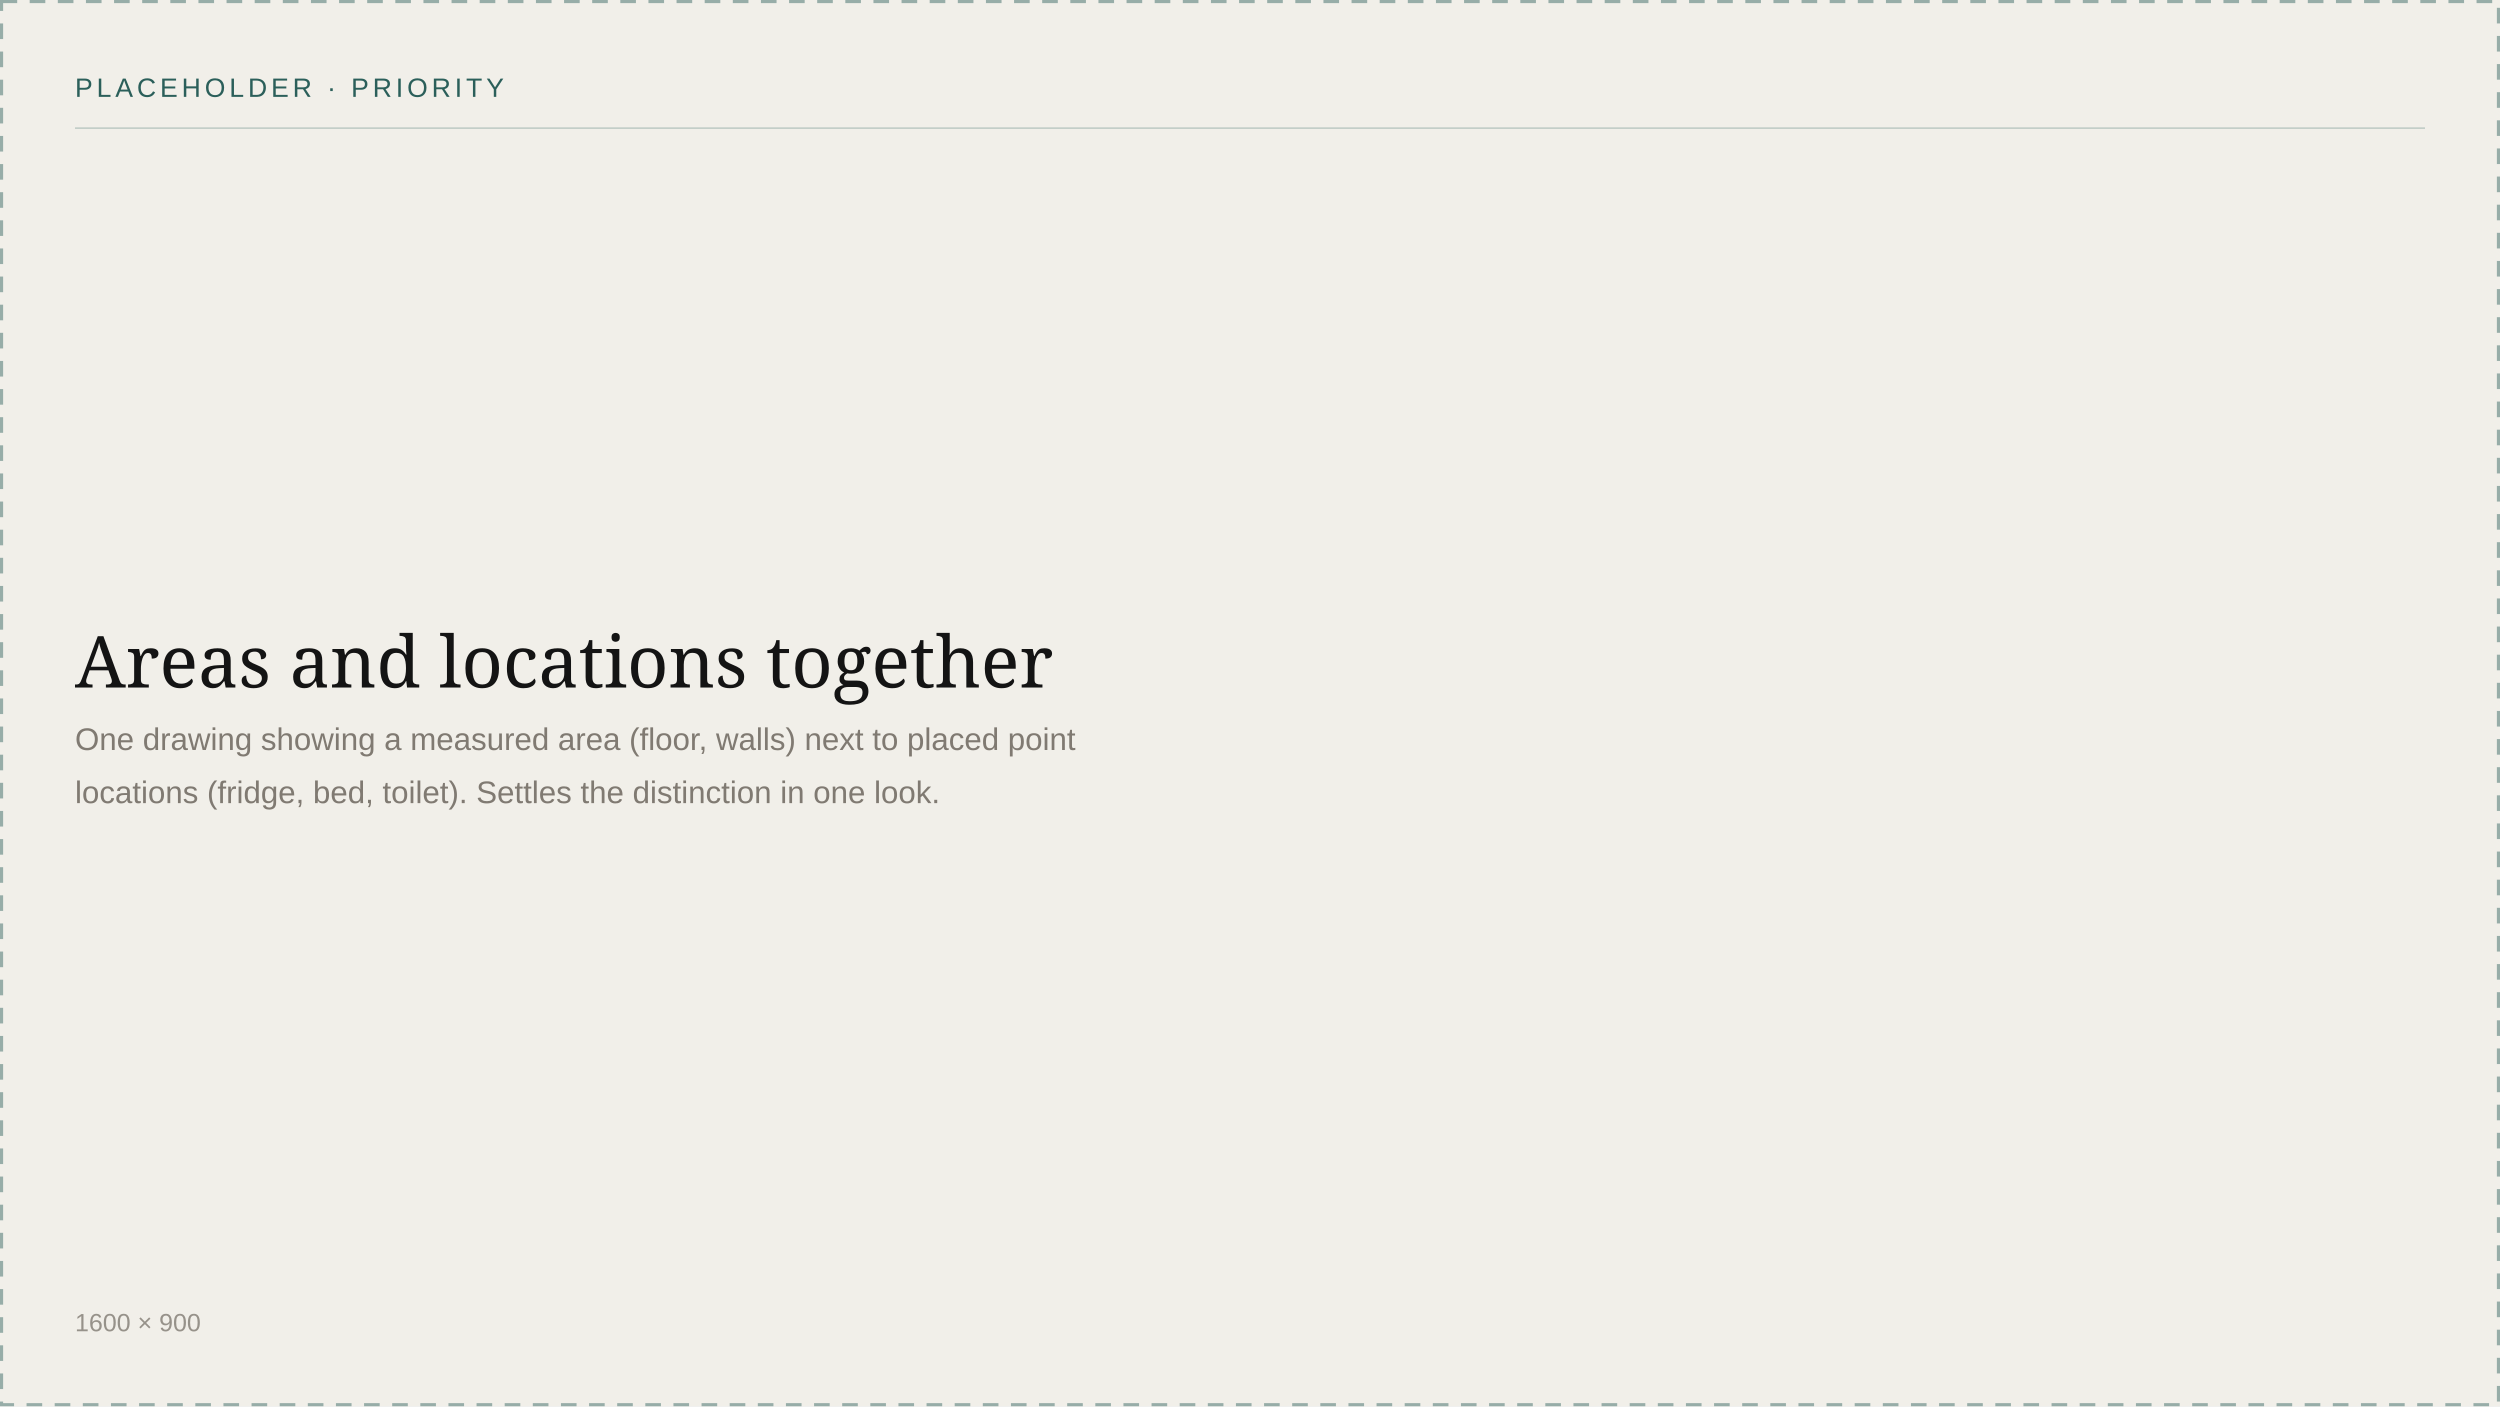
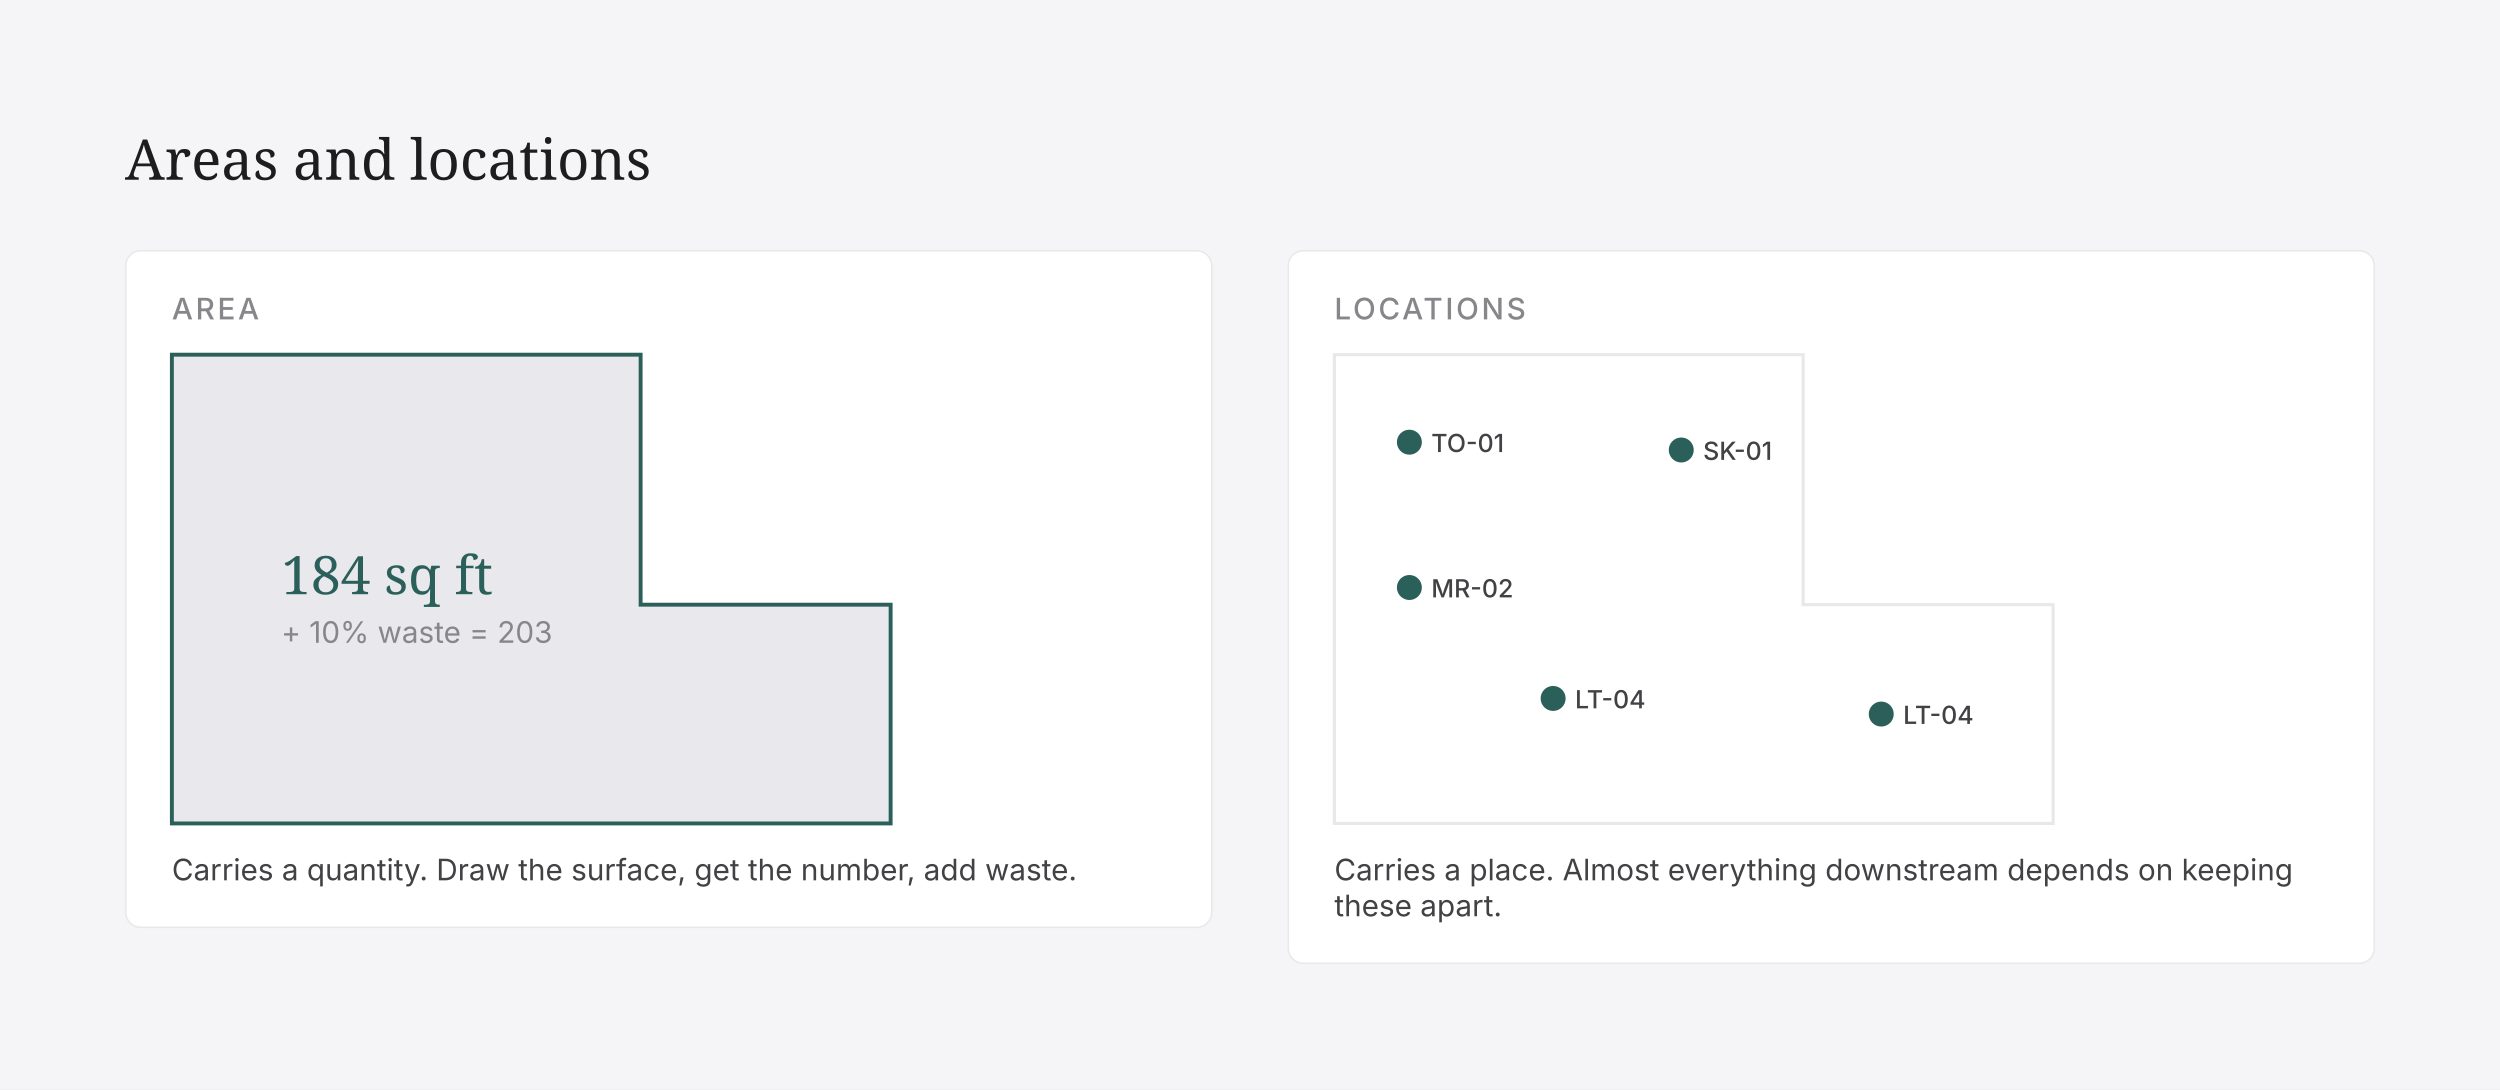
- <svg xmlns="http://www.w3.org/2000/svg" viewBox="0 0 1600 900" width="1600" height="900">
-   <rect width="1600" height="900" fill="#F1EFE9" />
-   <rect x="1" y="1" width="1598" height="898" fill="none" stroke="#2B5F5A" stroke-opacity=".45" stroke-width="2" stroke-dasharray="10 8" />
-   <text x="48" y="62" font-family="Helvetica Neue, Arial, sans-serif" font-size="17" letter-spacing="2.5" fill="#2B5F5A">PLACEHOLDER · PRIORITY</text>
-   <line x1="48" y1="82" x2="1552" y2="82" stroke="#2B5F5A" stroke-opacity=".25" stroke-width="1" />
-   <text x="48" y="440.0" font-family="Georgia, serif" font-size="46" fill="#141414">Areas and locations together</text>
-   <text x="48" y="480.0" font-family="Helvetica Neue, Arial, sans-serif" font-size="20" fill="#807A72">One drawing showing a measured area (floor, walls) next to placed point</text>
-   <text x="48" y="514.0" font-family="Helvetica Neue, Arial, sans-serif" font-size="20" fill="#807A72">locations (fridge, bed, toilet). Settles the distinction in one look.</text>
-   <text x="48" y="852" font-family="Helvetica Neue, Arial, sans-serif" font-size="16" fill="#807A72" opacity=".8">1600 × 900</text>
+ <svg xmlns="http://www.w3.org/2000/svg" width="1600" height="697" viewBox="0 0 1600 697" fill="none">
+   <rect width="1600" height="697" fill="#F5F5F7" />
+   <text fill="#1D1D1F" style="white-space: pre" xml:space="preserve" font-family="Fraunces, Georgia, serif" font-size="36">
+     <tspan x="80" y="115.014">Areas and locations</tspan>
+   </text>
+   <path d="M80 170C80 164.477 84.477 160 90 160H766C771.523 160 776 164.477 776 170V584C776 589.523 771.523 594 766 594H90C84.477 594 80 589.523 80 584V170Z" fill="white" />
+   <path d="M90 160.5H766C771.247 160.5 775.5 164.753 775.5 170V584C775.5 589.247 771.247 593.5 766 593.5H90C84.753 593.5 80.5 589.247 80.5 584V170C80.5 164.753 84.753 160.5 90 160.5Z" stroke="#1D1D1F" stroke-opacity="0.1" />
+   <text fill="#86868B" style="white-space: pre" xml:space="preserve" font-family="Inter Tight, Inter, system-ui, sans-serif" font-size="19" font-weight="500" letter-spacing="1.7px">
+     <tspan x="110" y="204.409">AREA</tspan>
+   </text>
+   <path d="M110 227H410V387H570V527H110V227Z" fill="#E8E8ED" stroke="#2B5F5A" stroke-width="2.5" />
+   <text fill="#2B5F5A" style="white-space: pre" xml:space="preserve" font-family="Fraunces, Georgia, serif" font-size="34">
+     <tspan x="180" y="380.291">184 sq ft</tspan>
+   </text>
+   <text fill="#86868B" style="white-space: pre" xml:space="preserve" font-family="Inter Tight, Inter, system-ui, sans-serif" font-size="19">
+     <tspan x="180" y="411.409">+ 10% waste = 203</tspan>
+   </text>
+   <text fill="#424245" style="white-space: pre" xml:space="preserve" font-family="Inter Tight, Inter, system-ui, sans-serif" font-size="19">
+     <tspan x="110" y="563.409">Carries a quantity. Draw the surface, get the number, add waste.</tspan>
+   </text>
+   <path d="M824 170C824 164.477 828.477 160 834 160H1510C1515.52 160 1520 164.477 1520 170V607C1520 612.523 1515.52 617 1510 617H834C828.477 617 824 612.523 824 607V170Z" fill="white" />
+   <path d="M834 160.5H1510C1515.25 160.5 1519.5 164.753 1519.5 170V607C1519.5 612.247 1515.25 616.5 1510 616.5H834C828.753 616.5 824.5 612.247 824.5 607V170C824.5 164.753 828.753 160.5 834 160.5Z" stroke="#1D1D1F" stroke-opacity="0.1" />
+   <text fill="#86868B" style="white-space: pre" xml:space="preserve" font-family="Inter Tight, Inter, system-ui, sans-serif" font-size="19" font-weight="500" letter-spacing="1.7px">
+     <tspan x="854" y="204.409">LOCATIONS</tspan>
+   </text>
+   <path d="M854 227H1154V387H1314V527H854V227Z" stroke="#1D1D1F" stroke-opacity="0.1" stroke-width="2" />
+   <circle cx="902" cy="283" r="8" fill="#2B5F5A" />
+   <text fill="#424245" style="white-space: pre" xml:space="preserve" font-family="Inter Tight, Inter, system-ui, sans-serif" font-size="16" font-weight="500">
+     <tspan x="916" y="289.318">TO-01</tspan>
+   </text>
+   <circle cx="1076" cy="288" r="8" fill="#2B5F5A" />
+   <text fill="#424245" style="white-space: pre" xml:space="preserve" font-family="Inter Tight, Inter, system-ui, sans-serif" font-size="16" font-weight="500">
+     <tspan x="1090" y="294.318">SK-01</tspan>
+   </text>
+   <circle cx="994" cy="447" r="8" fill="#2B5F5A" />
+   <text fill="#424245" style="white-space: pre" xml:space="preserve" font-family="Inter Tight, Inter, system-ui, sans-serif" font-size="16" font-weight="500">
+     <tspan x="1008" y="453.318">LT-04</tspan>
+   </text>
+   <circle cx="1204" cy="457" r="8" fill="#2B5F5A" />
+   <text fill="#424245" style="white-space: pre" xml:space="preserve" font-family="Inter Tight, Inter, system-ui, sans-serif" font-size="16" font-weight="500">
+     <tspan x="1218" y="463.318">LT-04</tspan>
+   </text>
+   <circle cx="902" cy="376" r="8" fill="#2B5F5A" />
+   <text fill="#424245" style="white-space: pre" xml:space="preserve" font-family="Inter Tight, Inter, system-ui, sans-serif" font-size="16" font-weight="500">
+     <tspan x="916" y="382.318">MR-02</tspan>
+   </text>
+   <text fill="#424245" style="white-space: pre" xml:space="preserve" font-family="Inter Tight, Inter, system-ui, sans-serif" font-size="19">
+     <tspan x="854" y="563.409">Carries a place. Almost everything downstream depends on keeping </tspan>
+     <tspan x="854" y="586.409">these apart.</tspan>
+   </text>
</svg>
